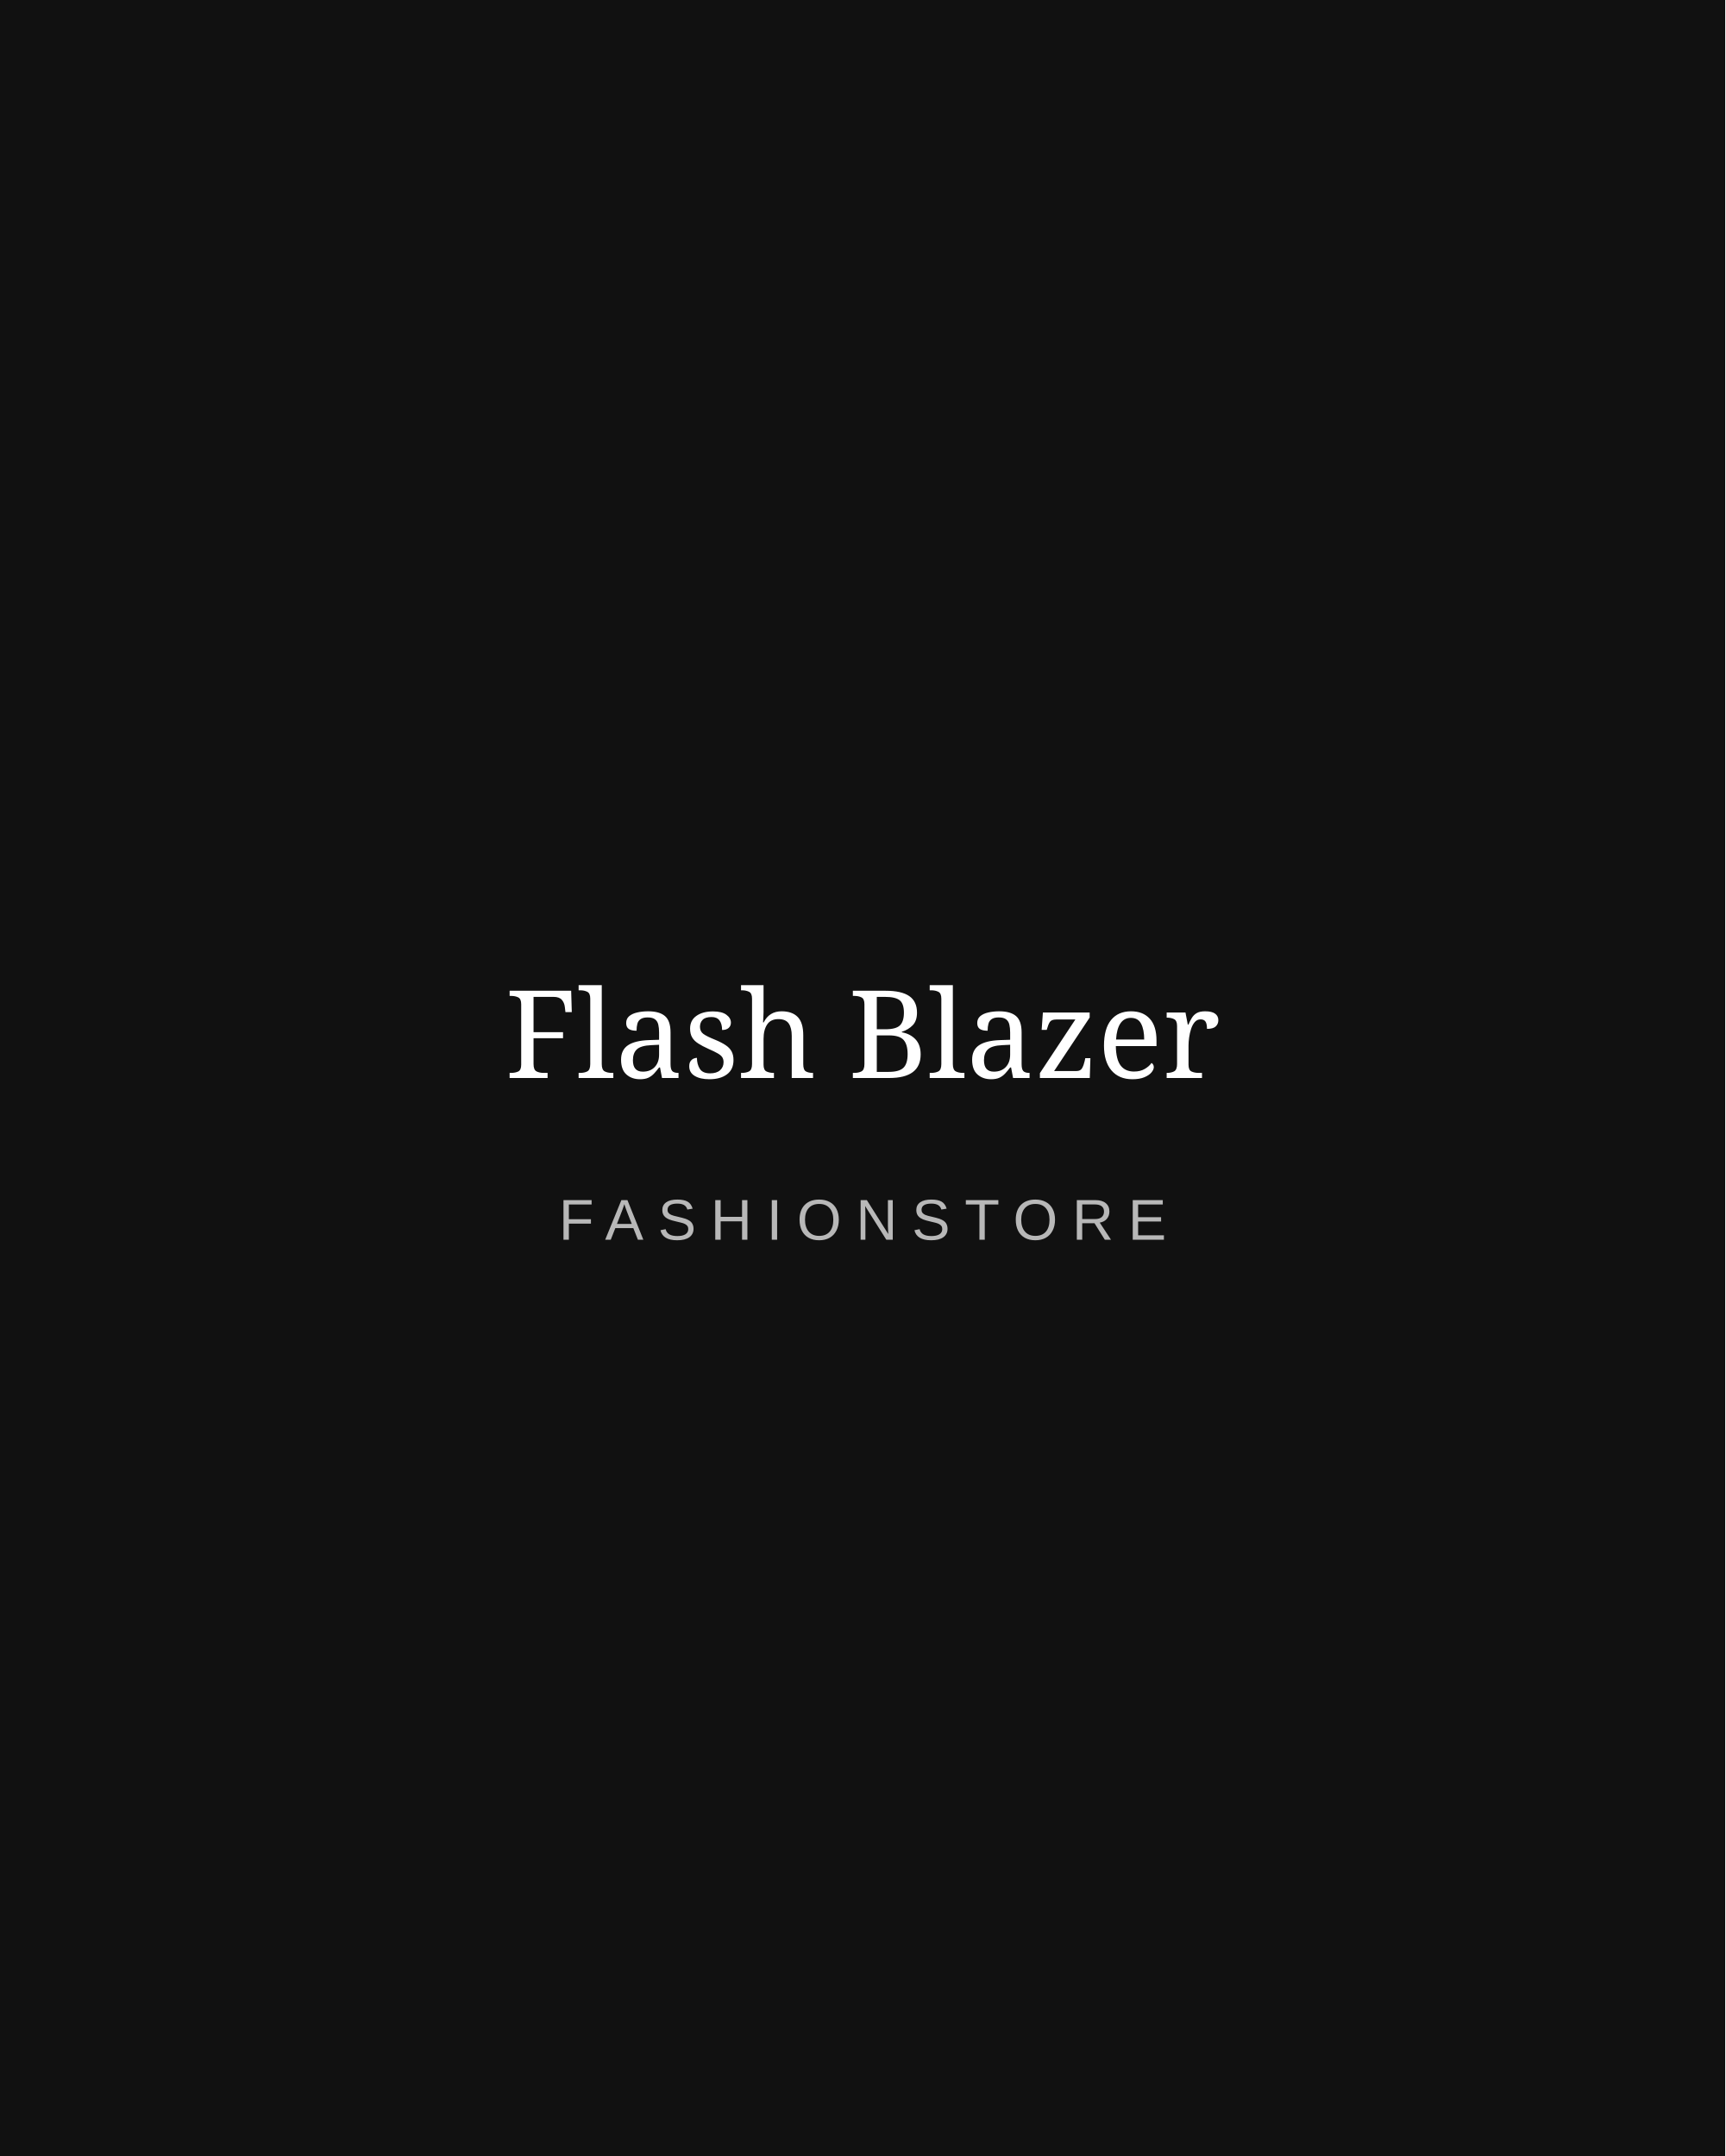
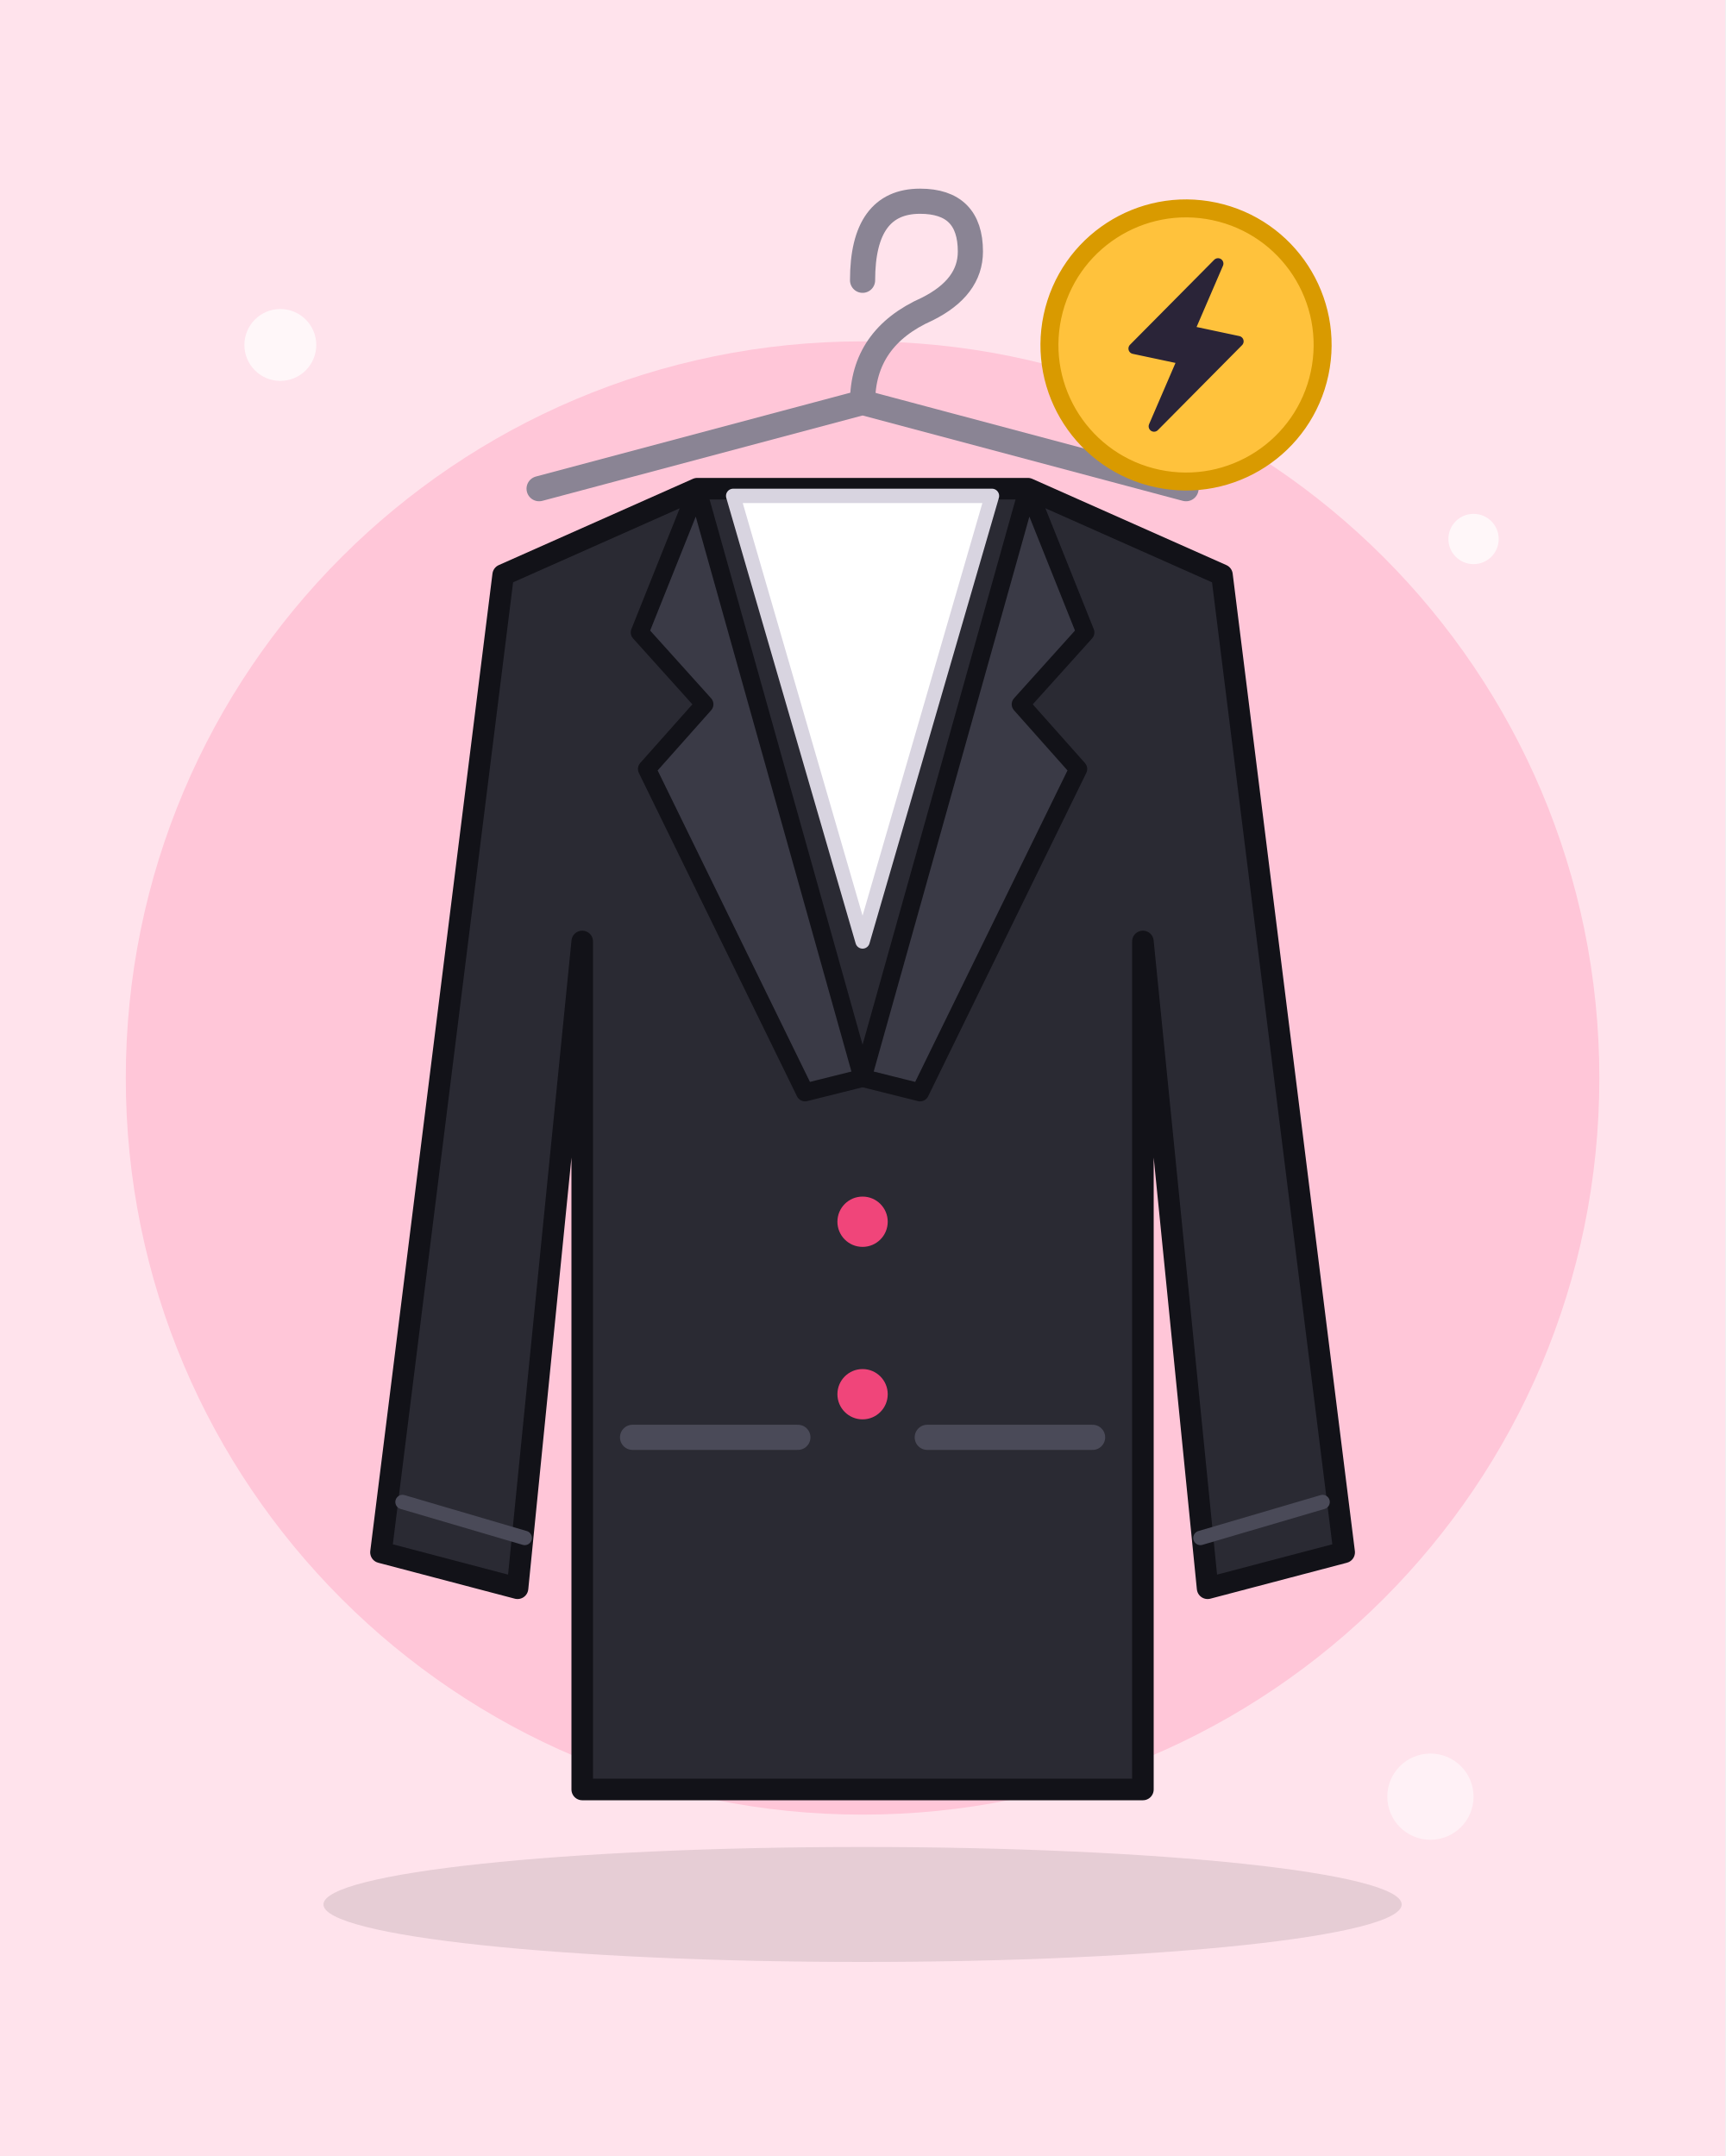
- <svg xmlns="http://www.w3.org/2000/svg" width="480" height="600" viewBox="0 0 480 600" role="img" aria-label="Flash Blazer">
-   <rect width="480" height="600" fill="#111111" />
-   <text x="240" y="300" font-family="Georgia, serif" font-size="34" fill="#ffffff" text-anchor="middle">Flash Blazer</text>
-   <text x="240" y="345" font-family="Arial, sans-serif" font-size="16" letter-spacing="4" fill="#ffffff" text-anchor="middle" opacity="0.7">FASHIONSTORE</text>
+ <svg xmlns="http://www.w3.org/2000/svg" width="480" height="600" viewBox="0 0 480 600" role="img" aria-label="Flash Sale Blazer">
+   <rect width="480" height="600" fill="#ffe3ec" />
+   <circle cx="240" cy="300" r="205" fill="#ffc6d8" />
+   <circle cx="78" cy="96" r="10" fill="#ffffff" opacity=".7" />
+   <circle cx="410" cy="150" r="7" fill="#ffffff" opacity=".7" />
+   <circle cx="398" cy="500" r="12" fill="#ffffff" opacity=".5" />
+   <ellipse cx="240" cy="530" rx="150" ry="16" fill="#000000" opacity=".10" />
+   <g stroke-linejoin="round" stroke-linecap="round">
+     <path d="M240 78 q0 -22 16 -22 q14 0 14 14 q0 10 -12 16 q-18 8 -18 26" fill="none" stroke="#8a8494" stroke-width="7" />
+     <path d="M240 112 L150 136 M240 112 L330 136" stroke="#8a8494" stroke-width="7" />
+     <path d="M194 136 L286 136 L340 160 L374 432 L336 442 L318 262 L318 498 L162 498 L162 262 L144 442 L106 432 L140 160 Z" fill="#2a2a33" stroke="#121218" stroke-width="6" />
+     <path d="M204 138 L276 138 L240 262 Z" fill="#ffffff" stroke="#d8d4e0" stroke-width="4" />
+     <path d="M194 136 L240 300 L224 304 L180 214 L196 196 L178 176 Z" fill="#3a3a46" stroke="#121218" stroke-width="5" />
+     <path d="M286 136 L240 300 L256 304 L300 214 L284 196 L302 176 Z" fill="#3a3a46" stroke="#121218" stroke-width="5" />
+     <circle cx="240" cy="340" r="7" fill="#f0457a" />
+     <circle cx="240" cy="388" r="7" fill="#f0457a" />
+     <path d="M176 400 L222 400 M258 400 L304 400" stroke="#4a4a58" stroke-width="7" />
+     <path d="M112 418 L146 428 M368 418 L334 428" stroke="#4a4a58" stroke-width="4" />
+     <g transform="translate(330 96) rotate(12)">
+       <circle r="38" fill="#ffc23c" stroke="#d99a00" stroke-width="5" />
+       <path d="M4 -24 L-14 4 L0 4 L-4 24 L14 -4 L0 -4 Z" fill="#2a2438" stroke="#2a2438" stroke-width="3" />
+     </g>
+   </g>
</svg>
